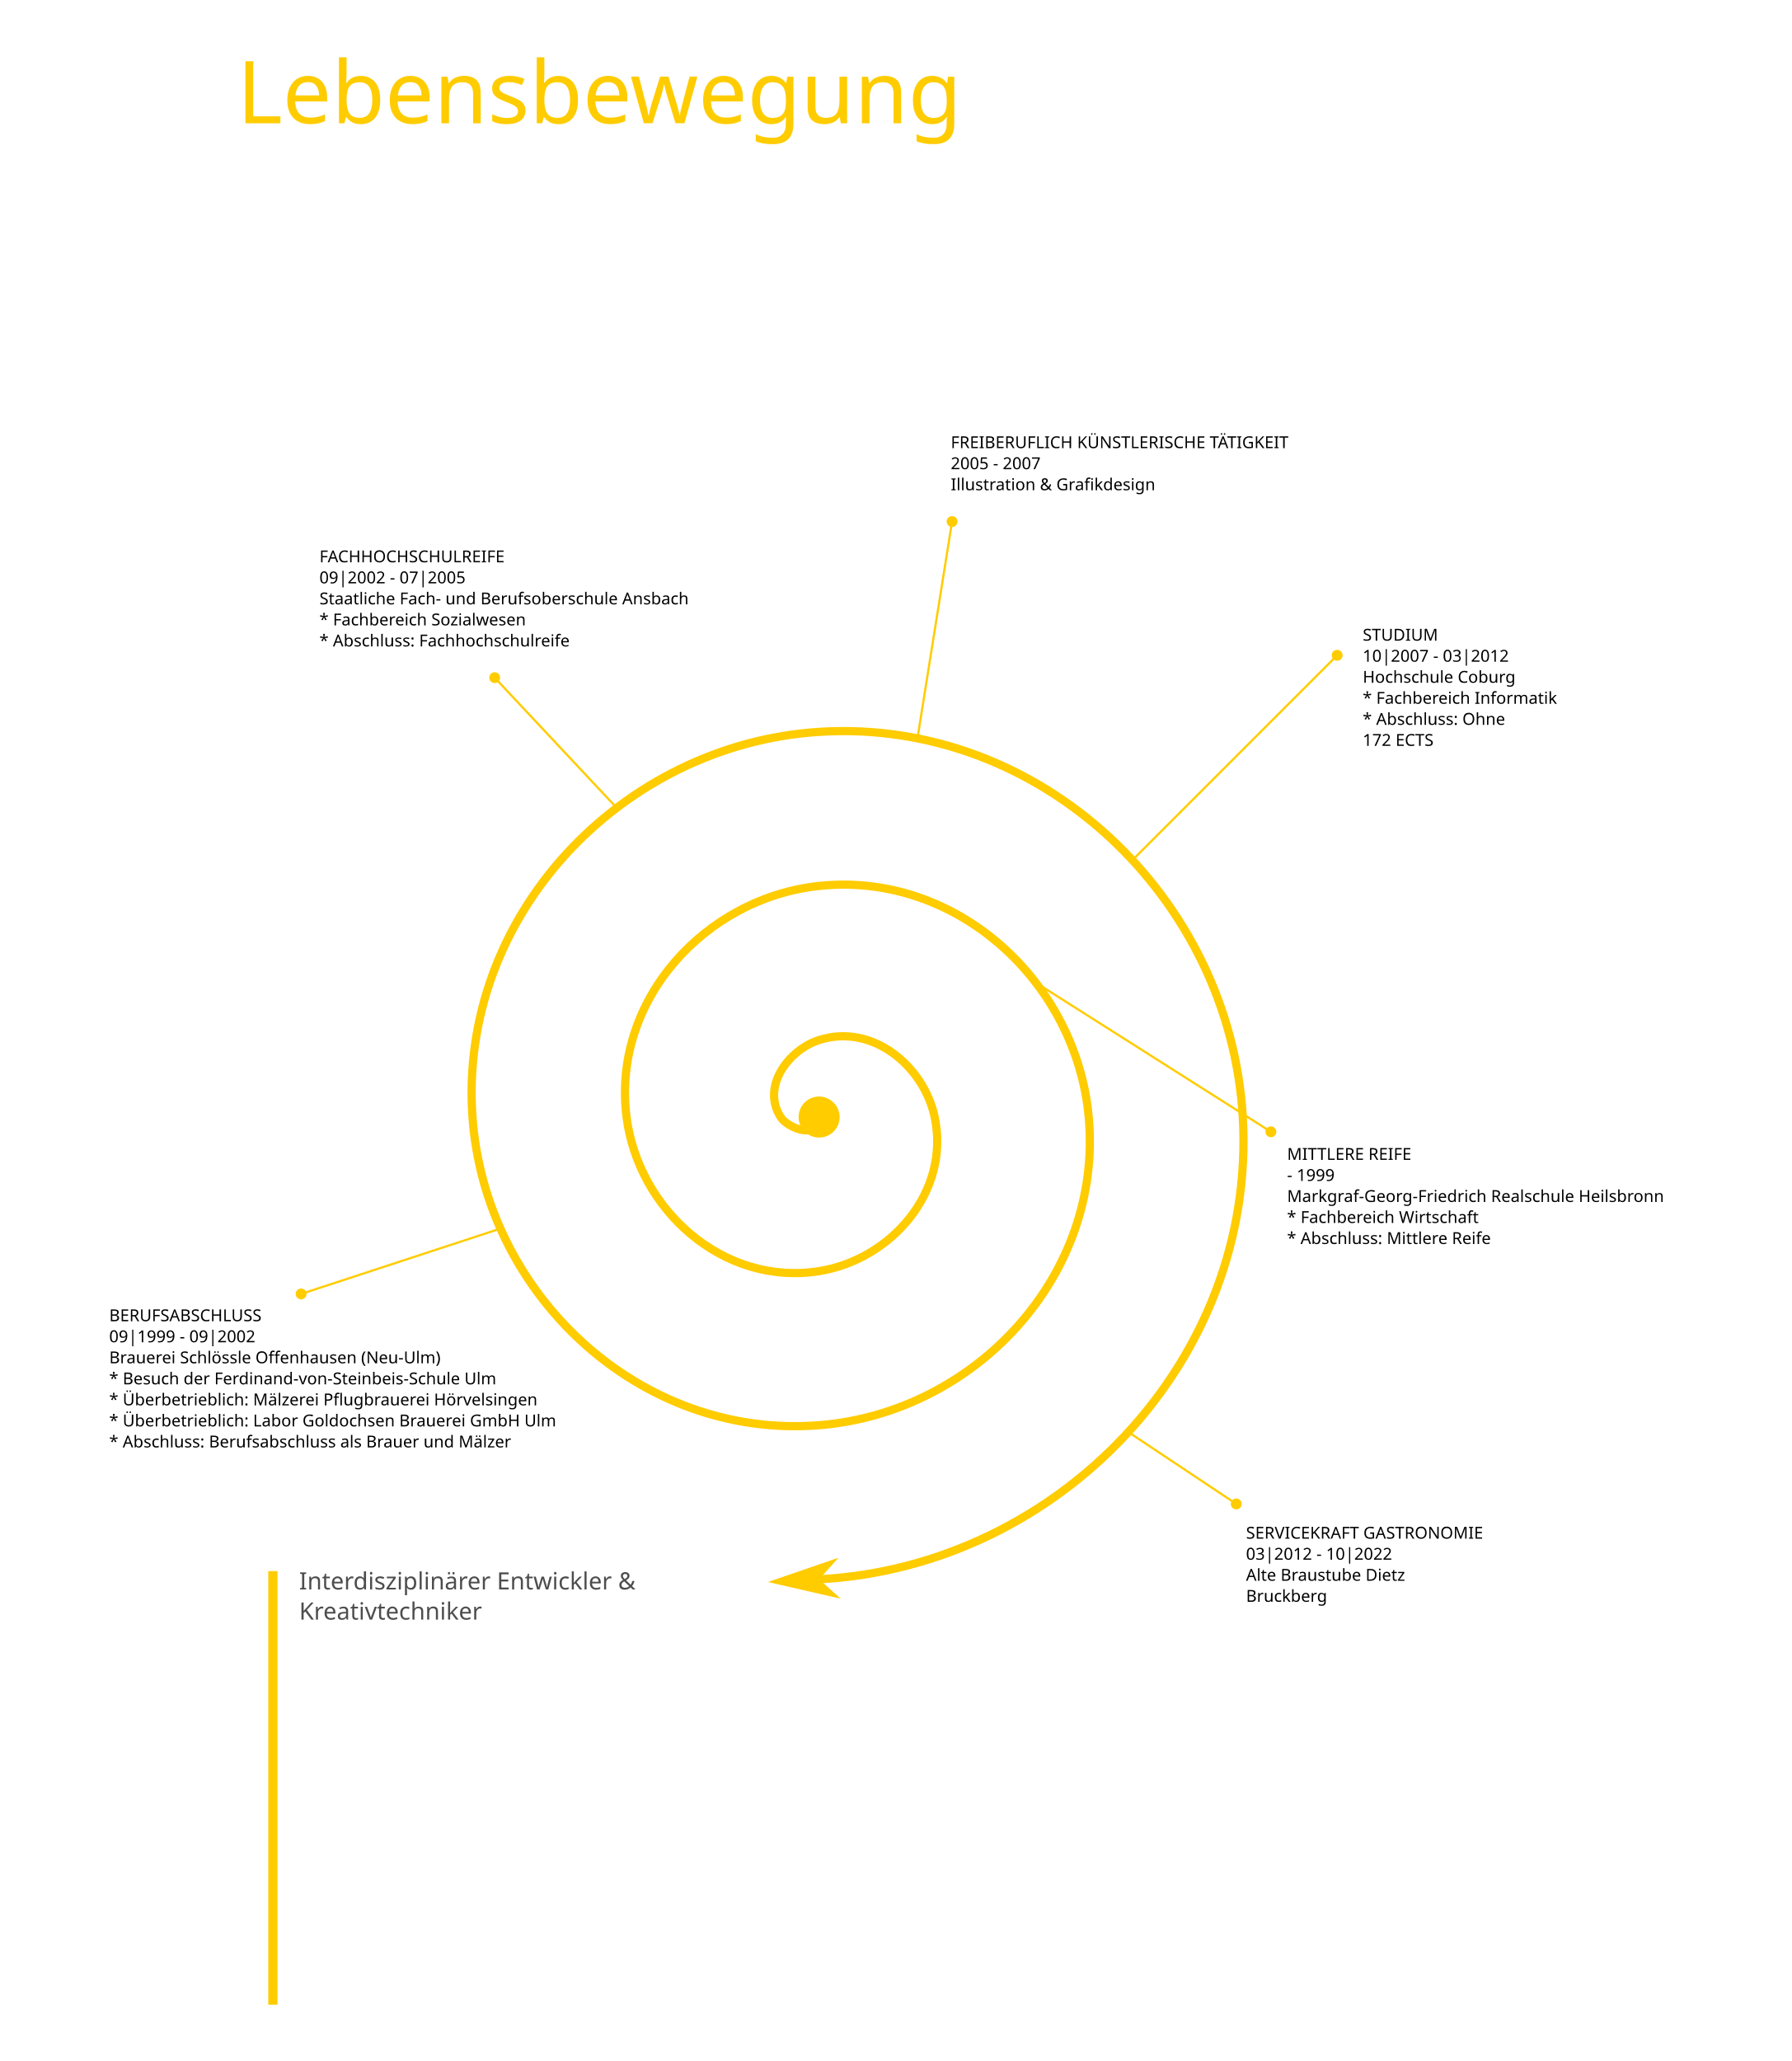
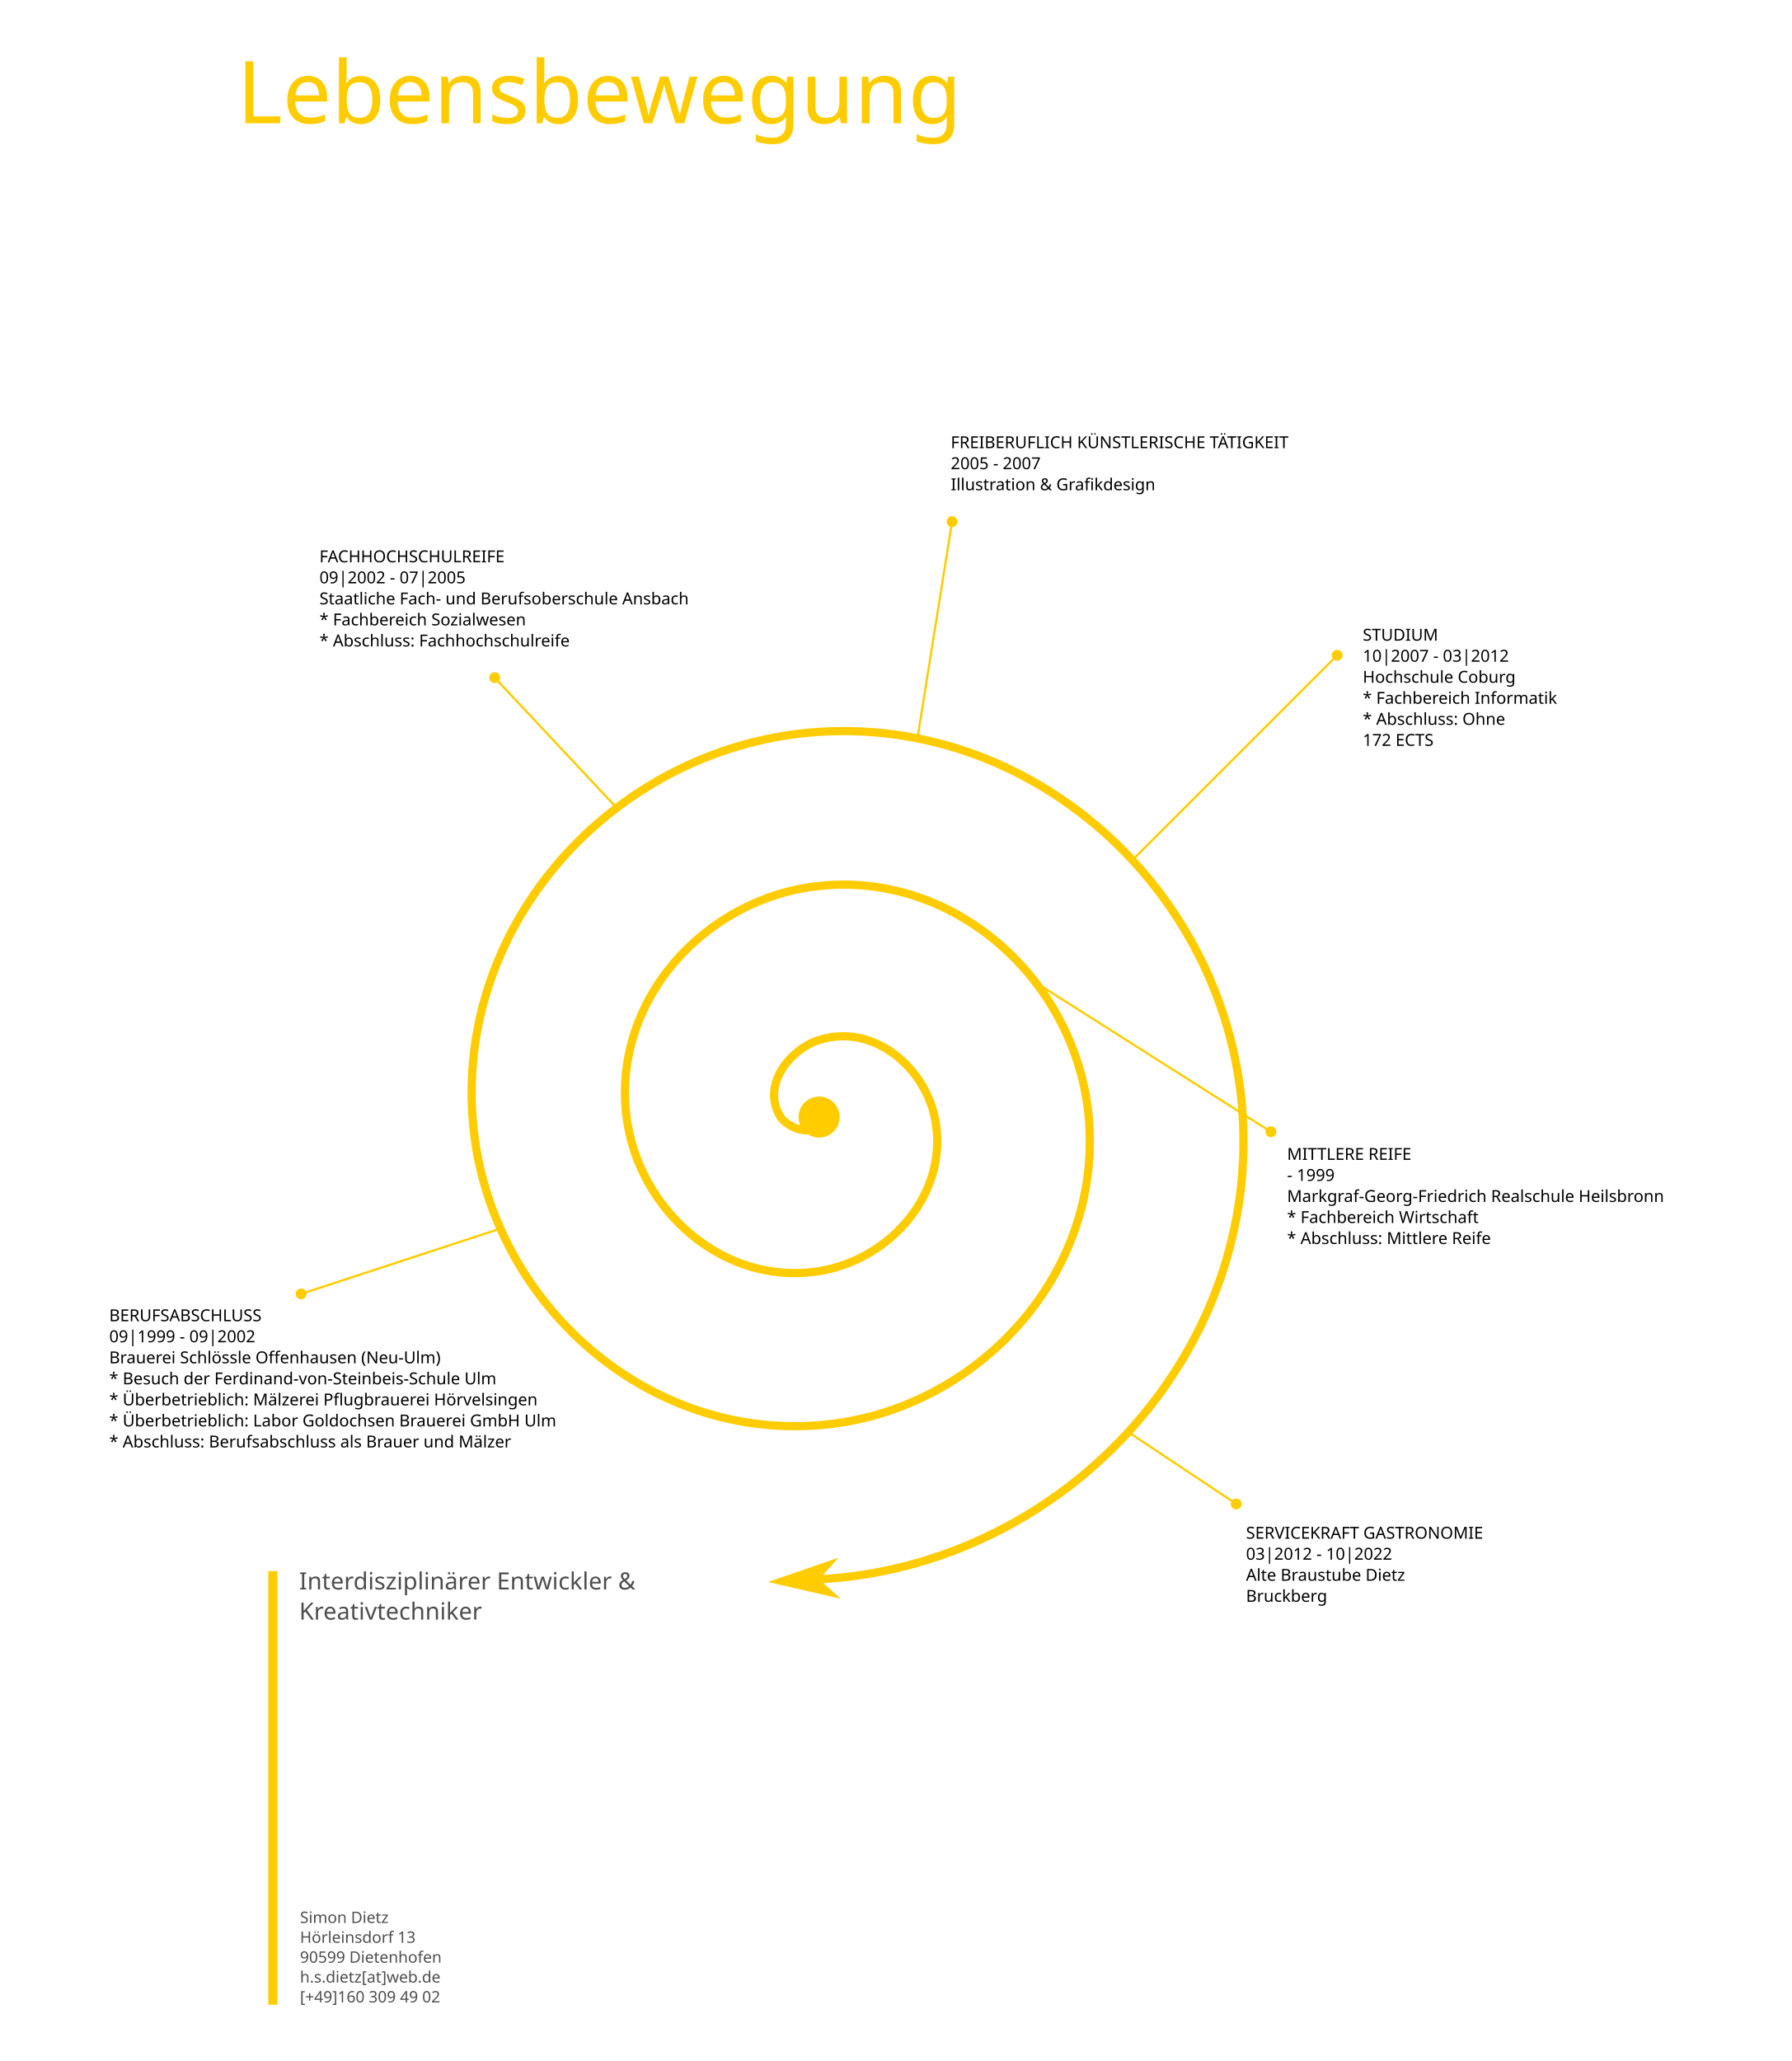
<svg xmlns="http://www.w3.org/2000/svg" width="400mm" height="460mm" viewBox="0 0 400 460" version="1.1" id="svg1">
  <defs id="defs1">
    <marker style="overflow:visible" id="Dot" refX="0" refY="0" orient="auto" markerWidth="1" markerHeight="1" viewBox="0 0 1 1" preserveAspectRatio="xMidYMid">
      <path transform="scale(0.5)" style="fill:context-stroke;fill-rule:evenodd;stroke:none" d="M 5,0 C 5,2.76 2.76,5 0,5 -2.76,5 -5,2.76 -5,0 c 0,-2.76 2.3,-5 5,-5 2.76,0 5,2.24 5,5 z" id="path17" />
    </marker>
    <marker style="overflow:visible" id="DartArrow" refX="0" refY="0" orient="auto-start-reverse" markerWidth="1" markerHeight="1" viewBox="0 0 1 1" preserveAspectRatio="xMidYMid">
      <path style="fill:context-stroke;fill-rule:evenodd;stroke:none" d="M 0,0 5,-5 -12.5,0 5,5 Z" transform="scale(-0.5)" id="path140" />
    </marker>
    <marker style="overflow:visible" id="Dot-7" refX="0" refY="0" orient="auto" markerWidth="1" markerHeight="1" viewBox="0 0 1 1" preserveAspectRatio="xMidYMid">
      <path transform="scale(0.5)" style="fill:context-stroke;fill-rule:evenodd;stroke:none" d="M 5,0 C 5,2.76 2.76,5 0,5 -2.76,5 -5,2.76 -5,0 c 0,-2.76 2.3,-5 5,-5 2.76,0 5,2.24 5,5 z" id="path17-3" />
    </marker>
    <marker style="overflow:visible" id="Dot-7-94" refX="0" refY="0" orient="auto" markerWidth="1" markerHeight="1" viewBox="0 0 1 1" preserveAspectRatio="xMidYMid">
      <path transform="scale(0.5)" style="fill:context-stroke;fill-rule:evenodd;stroke:none" d="M 5,0 C 5,2.76 2.76,5 0,5 -2.76,5 -5,2.76 -5,0 c 0,-2.76 2.3,-5 5,-5 2.76,0 5,2.24 5,5 z" id="path17-3-97" />
    </marker>
    <marker style="overflow:visible" id="Dot-7-9" refX="0" refY="0" orient="auto" markerWidth="1" markerHeight="1" viewBox="0 0 1 1" preserveAspectRatio="xMidYMid">
      <path transform="scale(0.5)" style="fill:context-stroke;fill-rule:evenodd;stroke:none" d="M 5,0 C 5,2.76 2.76,5 0,5 -2.76,5 -5,2.76 -5,0 c 0,-2.76 2.3,-5 5,-5 2.76,0 5,2.24 5,5 z" id="path17-3-70" />
    </marker>
    <marker style="overflow:visible" id="Dot-7-4" refX="0" refY="0" orient="auto" markerWidth="1" markerHeight="1" viewBox="0 0 1 1" preserveAspectRatio="xMidYMid">
      <path transform="scale(0.5)" style="fill:context-stroke;fill-rule:evenodd;stroke:none" d="M 5,0 C 5,2.76 2.76,5 0,5 -2.76,5 -5,2.76 -5,0 c 0,-2.76 2.3,-5 5,-5 2.76,0 5,2.24 5,5 z" id="path17-3-9" />
    </marker>
    <marker style="overflow:visible" id="Dot-7-6" refX="0" refY="0" orient="auto" markerWidth="1" markerHeight="1" viewBox="0 0 1 1" preserveAspectRatio="xMidYMid">
      <path transform="scale(0.5)" style="fill:context-stroke;fill-rule:evenodd;stroke:none" d="M 5,0 C 5,2.76 2.76,5 0,5 -2.76,5 -5,2.76 -5,0 c 0,-2.76 2.3,-5 5,-5 2.76,0 5,2.24 5,5 z" id="path17-3-7" />
    </marker>
  </defs>
  <g id="layer1">
-     <g id="g1" transform="matrix(0.9621809,0,0,0.9621809,4.648075,-31.45452)">
-       <g id="g192" transform="matrix(1.904762,0,0,1.904762,-2095.238,-2.15458)">
-         <text xml:space="preserve" style="font-size:2.902px;line-height:1.25;font-family:'Mal de Ojo';-inkscape-font-specification:'Mal de Ojo';letter-spacing:0px;fill:#4d4d4d;stroke-width:0.167" x="1133.899" y="211.862" id="text1-1-43">
-           <tspan id="tspan1-1-1" style="font-style:normal;font-variant:normal;font-weight:normal;font-stretch:normal;font-size:2.902px;font-family:'Lucida Console';-inkscape-font-specification:'Lucida Console';fill:#4d4d4d;stroke-width:0.167" x="1133.899" y="211.862">Interdisziplinärer Entwickler &amp; </tspan>
-           <tspan style="font-style:normal;font-variant:normal;font-weight:normal;font-stretch:normal;font-size:2.902px;font-family:'Lucida Console';-inkscape-font-specification:'Lucida Console';fill:#4d4d4d;stroke-width:0.167" x="1133.899" y="215.534" id="tspan140">Kreativtechniker</tspan>
-         </text>
-         <rect style="fill:#ffcc00;fill-opacity:1;stroke:none;stroke-width:1.059;stroke-linecap:round;stroke-linejoin:round;stroke-dasharray:none;stroke-opacity:1" id="rect83-4" width="1.122" height="52.808" x="1130.139" y="209.624" />
-         <path style="fill:none;fill-rule:evenodd;stroke:#ffcc00;stroke-width:1.623;stroke-dasharray:none;stroke-opacity:1;marker-start:url(#Dot);marker-end:url(#DartArrow)" id="path133" d="m 266.843,96.102 c 0,4.582 -6.176,2.26 -7.615,-5e-6 -3.9,-6.126 1.715,-13.352 7.615,-15.23 10.554,-3.359 20.71,5.167 22.845,15.23 3.134,14.769 -8.634,28.199 -22.845,30.461 -18.942,3.015 -35.738,-12.103 -38.076,-30.461 -2.941,-23.102 15.571,-43.303 38.076,-45.691 27.257,-2.892 50.882,19.038 53.306,45.691 2.857,31.409 -22.506,58.47 -53.306,60.921 -35.56,2.83 -66.064,-25.973 -68.536,-60.921 -2.809,-39.71 29.44,-73.663 68.536,-76.152 43.86,-2.792 81.264,32.908 83.767,76.152 2.778,48.009 -36.375,88.868 -83.767,91.382" transform="matrix(0.6160092,0,0,0.6160092,1032.853,95.13122)" />
-         <path style="fill:none;stroke:#ffcc00;stroke-width:0.265px;stroke-linecap:butt;stroke-linejoin:miter;stroke-opacity:1;marker-end:url(#Dot)" d="M 1235.387,123.038 1260.328,98.097" id="path134" />
-         <path style="fill:none;stroke:#ffcc00;stroke-width:0.265px;stroke-linecap:butt;stroke-linejoin:miter;stroke-opacity:1;marker-end:url(#Dot-7)" d="m 1223.618,137.959 28.639,18.166" id="path134-4" />
-         <path style="fill:none;stroke:#ffcc00;stroke-width:0.265px;stroke-linecap:butt;stroke-linejoin:miter;stroke-opacity:1;marker-end:url(#Dot-7-94)" d="m 1158.414,167.913 -24.273,7.958" id="path134-4-92" />
-         <path style="fill:none;stroke:#ffcc00;stroke-width:0.265px;stroke-linecap:butt;stroke-linejoin:miter;stroke-opacity:1;marker-end:url(#Dot-7-9)" d="M 1172.58,116.678 1157.717,100.821" id="path134-4-4" />
-         <path style="fill:none;stroke:#ffcc00;stroke-width:0.265px;stroke-linecap:butt;stroke-linejoin:miter;stroke-opacity:1;marker-end:url(#Dot-7-4)" d="m 1234.892,192.693 13.148,8.753" id="path134-4-9" />
-         <path style="fill:none;stroke:#ffcc00;stroke-width:0.265px;stroke-linecap:butt;stroke-linejoin:miter;stroke-opacity:1;marker-end:url(#Dot-7-6)" d="m 1209.169,108.464 4.255,-26.654" id="path134-4-8" />
-         <text xml:space="preserve" style="font-size:2.021px;line-height:1.25;font-family:'Mal de Ojo';-inkscape-font-specification:'Mal de Ojo';letter-spacing:0px;stroke-width:0.051" x="1263.443" y="96.317" id="text134">
-           <tspan id="tspan134" style="font-style:normal;font-variant:normal;font-weight:normal;font-stretch:normal;font-family:sans-serif;-inkscape-font-specification:sans-serif;stroke-width:0.051" x="1263.443" y="96.317">STUDIUM</tspan>
-           <tspan style="font-style:normal;font-variant:normal;font-weight:normal;font-stretch:normal;font-family:sans-serif;-inkscape-font-specification:sans-serif;stroke-width:0.051" x="1263.443" y="98.88" id="tspan135">10|2007 - 03|2012</tspan>
-           <tspan style="font-style:normal;font-variant:normal;font-weight:normal;font-stretch:normal;font-family:sans-serif;-inkscape-font-specification:sans-serif;stroke-width:0.051" x="1263.443" y="101.442" id="tspan136">Hochschule Coburg</tspan>
-           <tspan style="font-style:normal;font-variant:normal;font-weight:normal;font-stretch:normal;font-family:sans-serif;-inkscape-font-specification:sans-serif;stroke-width:0.051" x="1263.443" y="104.004" id="tspan137">* Fachbereich Informatik</tspan>
-           <tspan style="font-style:normal;font-variant:normal;font-weight:normal;font-stretch:normal;font-family:sans-serif;-inkscape-font-specification:sans-serif;stroke-width:0.051" x="1263.443" y="106.566" id="tspan138">* Abschluss: Ohne</tspan>
-           <tspan style="font-style:normal;font-variant:normal;font-weight:normal;font-stretch:normal;font-family:sans-serif;-inkscape-font-specification:sans-serif;stroke-width:0.051" x="1263.443" y="109.128" id="tspan139">172 ECTS</tspan>
-         </text>
-         <text xml:space="preserve" style="font-size:2.021px;line-height:1.25;font-family:'Mal de Ojo';-inkscape-font-specification:'Mal de Ojo';letter-spacing:0px;stroke-width:0.051" x="1136.37" y="86.773" id="text134-1">
-           <tspan id="tspan134-7" style="font-style:normal;font-variant:normal;font-weight:normal;font-stretch:normal;font-family:sans-serif;-inkscape-font-specification:sans-serif;stroke-width:0.051" x="1136.37" y="86.773">FACHHOCHSCHULREIFE</tspan>
-           <tspan style="font-style:normal;font-variant:normal;font-weight:normal;font-stretch:normal;font-family:sans-serif;-inkscape-font-specification:sans-serif;stroke-width:0.051" x="1136.37" y="89.335" id="tspan135-5">09|2002 - 07|2005</tspan>
-           <tspan style="font-style:normal;font-variant:normal;font-weight:normal;font-stretch:normal;font-family:sans-serif;-inkscape-font-specification:sans-serif;stroke-width:0.051" x="1136.37" y="91.897" id="tspan136-2">Staatliche Fach- und Berufsoberschule Ansbach</tspan>
-           <tspan style="font-style:normal;font-variant:normal;font-weight:normal;font-stretch:normal;font-family:sans-serif;-inkscape-font-specification:sans-serif;stroke-width:0.051" x="1136.37" y="94.459" id="tspan137-0">* Fachbereich Sozialwesen</tspan>
-           <tspan style="font-style:normal;font-variant:normal;font-weight:normal;font-stretch:normal;font-family:sans-serif;-inkscape-font-specification:sans-serif;stroke-width:0.051" x="1136.37" y="97.021" id="tspan139-5">* Abschluss: Fachhochschulreife</tspan>
-         </text>
-         <text xml:space="preserve" style="font-size:2.021px;line-height:1.25;font-family:'Mal de Ojo';-inkscape-font-specification:'Mal de Ojo';letter-spacing:0px;stroke-width:0.051" x="1254.226" y="159.546" id="text134-5">
-           <tspan id="tspan134-3" style="font-style:normal;font-variant:normal;font-weight:normal;font-stretch:normal;font-family:sans-serif;-inkscape-font-specification:sans-serif;stroke-width:0.051" x="1254.226" y="159.546">MITTLERE REIFE</tspan>
-           <tspan style="font-style:normal;font-variant:normal;font-weight:normal;font-stretch:normal;font-family:sans-serif;-inkscape-font-specification:sans-serif;stroke-width:0.051" x="1254.226" y="162.109" id="tspan135-9">- 1999</tspan>
-           <tspan style="font-style:normal;font-variant:normal;font-weight:normal;font-stretch:normal;font-family:sans-serif;-inkscape-font-specification:sans-serif;stroke-width:0.051" x="1254.226" y="164.671" id="tspan136-0">Markgraf-Georg-Friedrich Realschule Heilsbronn</tspan>
-           <tspan style="font-style:normal;font-variant:normal;font-weight:normal;font-stretch:normal;font-family:sans-serif;-inkscape-font-specification:sans-serif;stroke-width:0.051" x="1254.226" y="167.233" id="tspan137-9">* Fachbereich Wirtschaft</tspan>
-           <tspan style="font-style:normal;font-variant:normal;font-weight:normal;font-stretch:normal;font-family:sans-serif;-inkscape-font-specification:sans-serif;stroke-width:0.051" x="1254.226" y="169.795" id="tspan139-7">* Abschluss: Mittlere Reife</tspan>
-         </text>
-         <text xml:space="preserve" style="font-size:2.021px;line-height:1.25;font-family:'Mal de Ojo';-inkscape-font-specification:'Mal de Ojo';letter-spacing:0px;stroke-width:0.051" x="1110.765" y="179.196" id="text134-5-7">
-           <tspan id="tspan134-3-5" style="font-style:normal;font-variant:normal;font-weight:normal;font-stretch:normal;font-family:sans-serif;-inkscape-font-specification:sans-serif;stroke-width:0.051" x="1110.765" y="179.196">BERUFSABSCHLUSS</tspan>
-           <tspan style="font-style:normal;font-variant:normal;font-weight:normal;font-stretch:normal;font-family:sans-serif;-inkscape-font-specification:sans-serif;stroke-width:0.051" x="1110.765" y="181.758" id="tspan135-9-8">09|1999 - 09|2002</tspan>
-           <tspan style="font-style:normal;font-variant:normal;font-weight:normal;font-stretch:normal;font-family:sans-serif;-inkscape-font-specification:sans-serif;stroke-width:0.051" x="1110.765" y="184.32" id="tspan136-0-0">Brauerei Schlössle Offenhausen (Neu-Ulm)</tspan>
-           <tspan style="font-style:normal;font-variant:normal;font-weight:normal;font-stretch:normal;font-family:sans-serif;-inkscape-font-specification:sans-serif;stroke-width:0.051" x="1110.765" y="186.882" id="tspan137-9-7">* Besuch der Ferdinand-von-Steinbeis-Schule Ulm</tspan>
-           <tspan style="font-style:normal;font-variant:normal;font-weight:normal;font-stretch:normal;font-family:sans-serif;-inkscape-font-specification:sans-serif;stroke-width:0.051" x="1110.765" y="189.444" id="tspan144">* Überbetrieblich: Mälzerei Pflugbrauerei Hörvelsingen</tspan>
-           <tspan style="font-style:normal;font-variant:normal;font-weight:normal;font-stretch:normal;font-family:sans-serif;-inkscape-font-specification:sans-serif;stroke-width:0.051" x="1110.765" y="192.006" id="tspan145">* Überbetrieblich: Labor Goldochsen Brauerei GmbH Ulm</tspan>
-           <tspan style="font-style:normal;font-variant:normal;font-weight:normal;font-stretch:normal;font-family:sans-serif;-inkscape-font-specification:sans-serif;stroke-width:0.051" x="1110.765" y="194.568" id="tspan139-7-58">* Abschluss: Berufsabschluss als Brauer und Mälzer</tspan>
-         </text>
-         <text xml:space="preserve" style="font-size:2.021px;line-height:1.25;font-family:'Mal de Ojo';-inkscape-font-specification:'Mal de Ojo';letter-spacing:0px;stroke-width:0.051" x="1249.226" y="205.678" id="text134-5-5">
-           <tspan id="tspan134-3-9" style="font-style:normal;font-variant:normal;font-weight:normal;font-stretch:normal;font-family:sans-serif;-inkscape-font-specification:sans-serif;stroke-width:0.051" x="1249.226" y="205.678">SERVICEKRAFT GASTRONOMIE</tspan>
-           <tspan style="font-style:normal;font-variant:normal;font-weight:normal;font-stretch:normal;font-family:sans-serif;-inkscape-font-specification:sans-serif;stroke-width:0.051" x="1249.226" y="208.24" id="tspan135-9-6">03|2012 - 10|2022</tspan>
-           <tspan style="font-style:normal;font-variant:normal;font-weight:normal;font-stretch:normal;font-family:sans-serif;-inkscape-font-specification:sans-serif;stroke-width:0.051" x="1249.226" y="210.803" id="tspan139-7-4">Alte Braustube Dietz</tspan>
-           <tspan style="font-style:normal;font-variant:normal;font-weight:normal;font-stretch:normal;font-family:sans-serif;-inkscape-font-specification:sans-serif;stroke-width:0.051" x="1249.226" y="213.365" id="tspan143">Bruckberg</tspan>
-         </text>
-         <text xml:space="preserve" style="font-size:2.021px;line-height:1.25;font-family:'Mal de Ojo';-inkscape-font-specification:'Mal de Ojo';letter-spacing:0px;stroke-width:0.051" x="1213.265" y="72.872" id="text134-5-0">
-           <tspan id="tspan134-3-1" style="font-style:normal;font-variant:normal;font-weight:normal;font-stretch:normal;font-family:sans-serif;-inkscape-font-specification:sans-serif;stroke-width:0.051" x="1213.265" y="72.872">FREIBERUFLICH KÜNSTLERISCHE TÄTIGKEIT</tspan>
-           <tspan style="font-style:normal;font-variant:normal;font-weight:normal;font-stretch:normal;font-family:sans-serif;-inkscape-font-specification:sans-serif;stroke-width:0.051" x="1213.265" y="75.434" id="tspan135-9-7">2005 - 2007</tspan>
-           <tspan style="font-style:normal;font-variant:normal;font-weight:normal;font-stretch:normal;font-family:sans-serif;-inkscape-font-specification:sans-serif;stroke-width:0.051" x="1213.265" y="77.996" id="tspan139-7-5">Illustration &amp; Grafikdesign</tspan>
-         </text>
-       </g>
-       <text xml:space="preserve" style="font-style:normal;font-variant:normal;font-weight:normal;font-stretch:normal;font-size:20.159px;line-height:1.25;font-family:'Lucida Sans';-inkscape-font-specification:'Lucida Sans';letter-spacing:0px;fill:#ffcc00;stroke-width:0.504" x="50.158" y="61.289" id="text1-5-2">
-         <tspan id="tspan1-5-4" style="font-style:normal;font-variant:normal;font-weight:normal;font-stretch:normal;font-family:'Lucida Sans';-inkscape-font-specification:'Lucida Sans';fill:#ffcc00;stroke-width:0.504" x="50.158" y="61.289">Lebensbewegung</tspan>
-       </text>
-     </g>
+     <text xml:space="preserve" style="font-size:5.319px;line-height:1.25;font-family:'Mal de Ojo';-inkscape-font-specification:'Mal de Ojo';letter-spacing:0px;fill:#4d4d4d;stroke-width:0.307" x="66.776" y="354.757" id="text1-1-43">
+       <tspan id="tspan1-1-1" style="font-style:normal;font-variant:normal;font-weight:normal;font-stretch:normal;font-size:5.319px;font-family:'Lucida Console';-inkscape-font-specification:'Lucida Console';fill:#4d4d4d;stroke-width:0.307" x="66.776" y="354.757">Interdisziplinärer Entwickler &amp; </tspan>
+       <tspan style="font-style:normal;font-variant:normal;font-weight:normal;font-stretch:normal;font-size:5.319px;font-family:'Lucida Console';-inkscape-font-specification:'Lucida Console';fill:#4d4d4d;stroke-width:0.307" x="66.776" y="361.487" id="tspan140">Kreativtechniker</tspan>
+     </text>
+     <rect style="fill:#ffcc00;fill-opacity:1;stroke:none;stroke-width:1.941;stroke-linecap:round;stroke-linejoin:round;stroke-dasharray:none;stroke-opacity:1" id="rect83-4" width="2.056" height="96.782" x="59.884" y="350.656" />
+     <path style="fill:none;fill-rule:evenodd;stroke:#ffcc00;stroke-width:1.623;stroke-dasharray:none;stroke-opacity:1;marker-start:url(#Dot);marker-end:url(#DartArrow)" id="path133" d="m 266.843,96.102 c 0,4.582 -6.176,2.26 -7.615,-5e-6 -3.9,-6.126 1.715,-13.352 7.615,-15.23 10.554,-3.359 20.71,5.167 22.845,15.23 3.134,14.769 -8.634,28.199 -22.845,30.461 -18.942,3.015 -35.738,-12.103 -38.076,-30.461 -2.941,-23.102 15.571,-43.303 38.076,-45.691 27.257,-2.892 50.882,19.038 53.306,45.691 2.857,31.409 -22.506,58.47 -53.306,60.921 -35.56,2.83 -66.064,-25.973 -68.536,-60.921 -2.809,-39.71 29.44,-73.663 68.536,-76.152 43.86,-2.792 81.264,32.908 83.767,76.152 2.778,48.009 -36.375,88.868 -83.767,91.382" transform="matrix(1.128976,0,0,1.128976,-118.4132,140.8218)" />
+     <path style="fill:none;stroke:#ffcc00;stroke-width:0.485px;stroke-linecap:butt;stroke-linejoin:miter;stroke-opacity:1;marker-end:url(#Dot)" d="m 252.776,191.967 45.709,-45.709" id="path134" />
+     <path style="fill:none;stroke:#ffcc00;stroke-width:0.485px;stroke-linecap:butt;stroke-linejoin:miter;stroke-opacity:1;marker-end:url(#Dot-7)" d="m 231.206,219.313 52.487,33.293" id="path134-4" />
+     <path style="fill:none;stroke:#ffcc00;stroke-width:0.485px;stroke-linecap:butt;stroke-linejoin:miter;stroke-opacity:1;marker-end:url(#Dot-7-94)" d="m 111.704,274.21 -44.487,14.584" id="path134-4-92" />
+     <path style="fill:none;stroke:#ffcc00;stroke-width:0.485px;stroke-linecap:butt;stroke-linejoin:miter;stroke-opacity:1;marker-end:url(#Dot-7-9)" d="M 137.667,180.312 110.428,151.25" id="path134-4-4" />
+     <path style="fill:none;stroke:#ffcc00;stroke-width:0.485px;stroke-linecap:butt;stroke-linejoin:miter;stroke-opacity:1;marker-end:url(#Dot-7-4)" d="m 251.868,319.626 24.096,16.041" id="path134-4-9" />
+     <path style="fill:none;stroke:#ffcc00;stroke-width:0.485px;stroke-linecap:butt;stroke-linejoin:miter;stroke-opacity:1;marker-end:url(#Dot-7-6)" d="m 204.725,165.258 7.799,-48.849" id="path134-4-8" />
+     <text xml:space="preserve" style="font-size:3.705px;line-height:1.25;font-family:'Mal de Ojo';-inkscape-font-specification:'Mal de Ojo';letter-spacing:0px;stroke-width:0.093" x="304.195" y="142.996" id="text134">
+       <tspan id="tspan134" style="font-style:normal;font-variant:normal;font-weight:normal;font-stretch:normal;font-family:sans-serif;-inkscape-font-specification:sans-serif;stroke-width:0.093" x="304.195" y="142.996">STUDIUM</tspan>
+       <tspan style="font-style:normal;font-variant:normal;font-weight:normal;font-stretch:normal;font-family:sans-serif;-inkscape-font-specification:sans-serif;stroke-width:0.093" x="304.195" y="147.691" id="tspan135">10|2007 - 03|2012</tspan>
+       <tspan style="font-style:normal;font-variant:normal;font-weight:normal;font-stretch:normal;font-family:sans-serif;-inkscape-font-specification:sans-serif;stroke-width:0.093" x="304.195" y="152.387" id="tspan136">Hochschule Coburg</tspan>
+       <tspan style="font-style:normal;font-variant:normal;font-weight:normal;font-stretch:normal;font-family:sans-serif;-inkscape-font-specification:sans-serif;stroke-width:0.093" x="304.195" y="157.083" id="tspan137">* Fachbereich Informatik</tspan>
+       <tspan style="font-style:normal;font-variant:normal;font-weight:normal;font-stretch:normal;font-family:sans-serif;-inkscape-font-specification:sans-serif;stroke-width:0.093" x="304.195" y="161.778" id="tspan138">* Abschluss: Ohne</tspan>
+       <tspan style="font-style:normal;font-variant:normal;font-weight:normal;font-stretch:normal;font-family:sans-serif;-inkscape-font-specification:sans-serif;stroke-width:0.093" x="304.195" y="166.474" id="tspan139">172 ECTS</tspan>
+     </text>
+     <text xml:space="preserve" style="font-size:3.705px;line-height:1.25;font-family:'Mal de Ojo';-inkscape-font-specification:'Mal de Ojo';letter-spacing:0px;stroke-width:0.093" x="71.303" y="125.503" id="text134-1">
+       <tspan id="tspan134-7" style="font-style:normal;font-variant:normal;font-weight:normal;font-stretch:normal;font-family:sans-serif;-inkscape-font-specification:sans-serif;stroke-width:0.093" x="71.303" y="125.503">FACHHOCHSCHULREIFE</tspan>
+       <tspan style="font-style:normal;font-variant:normal;font-weight:normal;font-stretch:normal;font-family:sans-serif;-inkscape-font-specification:sans-serif;stroke-width:0.093" x="71.303" y="130.198" id="tspan135-5">09|2002 - 07|2005</tspan>
+       <tspan style="font-style:normal;font-variant:normal;font-weight:normal;font-stretch:normal;font-family:sans-serif;-inkscape-font-specification:sans-serif;stroke-width:0.093" x="71.303" y="134.894" id="tspan136-2">Staatliche Fach- und Berufsoberschule Ansbach</tspan>
+       <tspan style="font-style:normal;font-variant:normal;font-weight:normal;font-stretch:normal;font-family:sans-serif;-inkscape-font-specification:sans-serif;stroke-width:0.093" x="71.303" y="139.59" id="tspan137-0">* Fachbereich Sozialwesen</tspan>
+       <tspan style="font-style:normal;font-variant:normal;font-weight:normal;font-stretch:normal;font-family:sans-serif;-inkscape-font-specification:sans-serif;stroke-width:0.093" x="71.303" y="144.285" id="tspan139-5">* Abschluss: Fachhochschulreife</tspan>
+     </text>
+     <text xml:space="preserve" style="font-size:3.705px;line-height:1.25;font-family:'Mal de Ojo';-inkscape-font-specification:'Mal de Ojo';letter-spacing:0px;stroke-width:0.093" x="287.301" y="258.877" id="text134-5">
+       <tspan id="tspan134-3" style="font-style:normal;font-variant:normal;font-weight:normal;font-stretch:normal;font-family:sans-serif;-inkscape-font-specification:sans-serif;stroke-width:0.093" x="287.301" y="258.877">MITTLERE REIFE</tspan>
+       <tspan style="font-style:normal;font-variant:normal;font-weight:normal;font-stretch:normal;font-family:sans-serif;-inkscape-font-specification:sans-serif;stroke-width:0.093" x="287.301" y="263.573" id="tspan135-9">- 1999</tspan>
+       <tspan style="font-style:normal;font-variant:normal;font-weight:normal;font-stretch:normal;font-family:sans-serif;-inkscape-font-specification:sans-serif;stroke-width:0.093" x="287.301" y="268.268" id="tspan136-0">Markgraf-Georg-Friedrich Realschule Heilsbronn</tspan>
+       <tspan style="font-style:normal;font-variant:normal;font-weight:normal;font-stretch:normal;font-family:sans-serif;-inkscape-font-specification:sans-serif;stroke-width:0.093" x="287.301" y="272.964" id="tspan137-9">* Fachbereich Wirtschaft</tspan>
+       <tspan style="font-style:normal;font-variant:normal;font-weight:normal;font-stretch:normal;font-family:sans-serif;-inkscape-font-specification:sans-serif;stroke-width:0.093" x="287.301" y="277.66" id="tspan139-7">* Abschluss: Mittlere Reife</tspan>
+     </text>
+     <text xml:space="preserve" style="font-size:3.705px;line-height:1.25;font-family:'Mal de Ojo';-inkscape-font-specification:'Mal de Ojo';letter-spacing:0px;stroke-width:0.093" x="24.378" y="294.889" id="text134-5-7">
+       <tspan id="tspan134-3-5" style="font-style:normal;font-variant:normal;font-weight:normal;font-stretch:normal;font-family:sans-serif;-inkscape-font-specification:sans-serif;stroke-width:0.093" x="24.378" y="294.889">BERUFSABSCHLUSS</tspan>
+       <tspan style="font-style:normal;font-variant:normal;font-weight:normal;font-stretch:normal;font-family:sans-serif;-inkscape-font-specification:sans-serif;stroke-width:0.093" x="24.378" y="299.585" id="tspan135-9-8">09|1999 - 09|2002</tspan>
+       <tspan style="font-style:normal;font-variant:normal;font-weight:normal;font-stretch:normal;font-family:sans-serif;-inkscape-font-specification:sans-serif;stroke-width:0.093" x="24.378" y="304.28" id="tspan136-0-0">Brauerei Schlössle Offenhausen (Neu-Ulm)</tspan>
+       <tspan style="font-style:normal;font-variant:normal;font-weight:normal;font-stretch:normal;font-family:sans-serif;-inkscape-font-specification:sans-serif;stroke-width:0.093" x="24.378" y="308.976" id="tspan137-9-7">* Besuch der Ferdinand-von-Steinbeis-Schule Ulm</tspan>
+       <tspan style="font-style:normal;font-variant:normal;font-weight:normal;font-stretch:normal;font-family:sans-serif;-inkscape-font-specification:sans-serif;stroke-width:0.093" x="24.378" y="313.672" id="tspan144">* Überbetrieblich: Mälzerei Pflugbrauerei Hörvelsingen</tspan>
+       <tspan style="font-style:normal;font-variant:normal;font-weight:normal;font-stretch:normal;font-family:sans-serif;-inkscape-font-specification:sans-serif;stroke-width:0.093" x="24.378" y="318.367" id="tspan145">* Überbetrieblich: Labor Goldochsen Brauerei GmbH Ulm</tspan>
+       <tspan style="font-style:normal;font-variant:normal;font-weight:normal;font-stretch:normal;font-family:sans-serif;-inkscape-font-specification:sans-serif;stroke-width:0.093" x="24.378" y="323.063" id="tspan139-7-58">* Abschluss: Berufsabschluss als Brauer und Mälzer</tspan>
+     </text>
+     <text xml:space="preserve" style="font-size:3.705px;line-height:1.25;font-family:'Mal de Ojo';-inkscape-font-specification:'Mal de Ojo';letter-spacing:0px;stroke-width:0.093" x="278.138" y="343.424" id="text134-5-5">
+       <tspan id="tspan134-3-9" style="font-style:normal;font-variant:normal;font-weight:normal;font-stretch:normal;font-family:sans-serif;-inkscape-font-specification:sans-serif;stroke-width:0.093" x="278.138" y="343.424">SERVICEKRAFT GASTRONOMIE</tspan>
+       <tspan style="font-style:normal;font-variant:normal;font-weight:normal;font-stretch:normal;font-family:sans-serif;-inkscape-font-specification:sans-serif;stroke-width:0.093" x="278.138" y="348.12" id="tspan135-9-6">03|2012 - 10|2022</tspan>
+       <tspan style="font-style:normal;font-variant:normal;font-weight:normal;font-stretch:normal;font-family:sans-serif;-inkscape-font-specification:sans-serif;stroke-width:0.093" x="278.138" y="352.816" id="tspan139-7-4">Alte Braustube Dietz</tspan>
+       <tspan style="font-style:normal;font-variant:normal;font-weight:normal;font-stretch:normal;font-family:sans-serif;-inkscape-font-specification:sans-serif;stroke-width:0.093" x="278.138" y="357.511" id="tspan143">Bruckberg</tspan>
+     </text>
+     <text xml:space="preserve" style="font-size:3.705px;line-height:1.25;font-family:'Mal de Ojo';-inkscape-font-specification:'Mal de Ojo';letter-spacing:0px;stroke-width:0.093" x="212.232" y="100.027" id="text134-5-0">
+       <tspan id="tspan134-3-1" style="font-style:normal;font-variant:normal;font-weight:normal;font-stretch:normal;font-family:sans-serif;-inkscape-font-specification:sans-serif;stroke-width:0.093" x="212.232" y="100.027">FREIBERUFLICH KÜNSTLERISCHE TÄTIGKEIT</tspan>
+       <tspan style="font-style:normal;font-variant:normal;font-weight:normal;font-stretch:normal;font-family:sans-serif;-inkscape-font-specification:sans-serif;stroke-width:0.093" x="212.232" y="104.723" id="tspan135-9-7">2005 - 2007</tspan>
+       <tspan style="font-style:normal;font-variant:normal;font-weight:normal;font-stretch:normal;font-family:sans-serif;-inkscape-font-specification:sans-serif;stroke-width:0.093" x="212.232" y="109.419" id="tspan139-7-5">Illustration &amp; Grafikdesign</tspan>
+     </text>
+     <text xml:space="preserve" style="font-style:normal;font-variant:normal;font-weight:normal;font-stretch:normal;font-size:19.396px;line-height:1.25;font-family:'Lucida Sans';-inkscape-font-specification:'Lucida Sans';letter-spacing:0px;fill:#ffcc00;stroke-width:0.485" x="52.909" y="27.516" id="text1-5-2">
+       <tspan id="tspan1-5-4" style="font-style:normal;font-variant:normal;font-weight:normal;font-stretch:normal;font-family:'Lucida Sans';-inkscape-font-specification:'Lucida Sans';fill:#ffcc00;stroke-width:0.485" x="52.909" y="27.516">Lebensbewegung</tspan>
+     </text>
+     <text xml:space="preserve" style="font-size:3.528px;line-height:1.241;font-family:'Mal de Ojo';-inkscape-font-specification:'Mal de Ojo';letter-spacing:0px;fill:#4d4d4d;stroke-width:0.265" x="66.962" y="429.194" id="text1-1-4">
+       <tspan id="tspan1-1-2" style="font-style:normal;font-variant:normal;font-weight:normal;font-stretch:normal;font-size:3.528px;font-family:'Lucida Console';-inkscape-font-specification:'Lucida Console';fill:#4d4d4d;stroke-width:0.265" x="66.962" y="429.194">Simon Dietz</tspan>
+       <tspan style="font-style:normal;font-variant:normal;font-weight:normal;font-stretch:normal;font-size:3.528px;font-family:'Lucida Console';-inkscape-font-specification:'Lucida Console';fill:#4d4d4d;stroke-width:0.265" x="66.962" y="433.628" id="tspan81">Hörleinsdorf 13</tspan>
+       <tspan style="font-style:normal;font-variant:normal;font-weight:normal;font-stretch:normal;font-size:3.528px;font-family:'Lucida Console';-inkscape-font-specification:'Lucida Console';fill:#4d4d4d;stroke-width:0.265" x="66.962" y="438.061" id="tspan82">90599 Dietenhofen</tspan>
+       <tspan style="font-style:normal;font-variant:normal;font-weight:normal;font-stretch:normal;font-size:3.528px;font-family:'Lucida Console';-inkscape-font-specification:'Lucida Console';fill:#4d4d4d;stroke-width:0.265" x="66.962" y="442.495" id="tspan88">h.s.dietz[at]web.de</tspan>
+       <tspan style="font-style:normal;font-variant:normal;font-weight:normal;font-stretch:normal;font-size:3.528px;font-family:'Lucida Console';-inkscape-font-specification:'Lucida Console';fill:#4d4d4d;stroke-width:0.265" x="66.962" y="446.928" id="tspan90">[+49]160 309 49 02</tspan>
+       <tspan style="font-style:normal;font-variant:normal;font-weight:normal;font-stretch:normal;font-size:3.528px;font-family:'Lucida Console';-inkscape-font-specification:'Lucida Console';fill:#4d4d4d;stroke-width:0.265" x="66.962" y="451.308" id="tspan86" />
+     </text>
  </g>
</svg>
